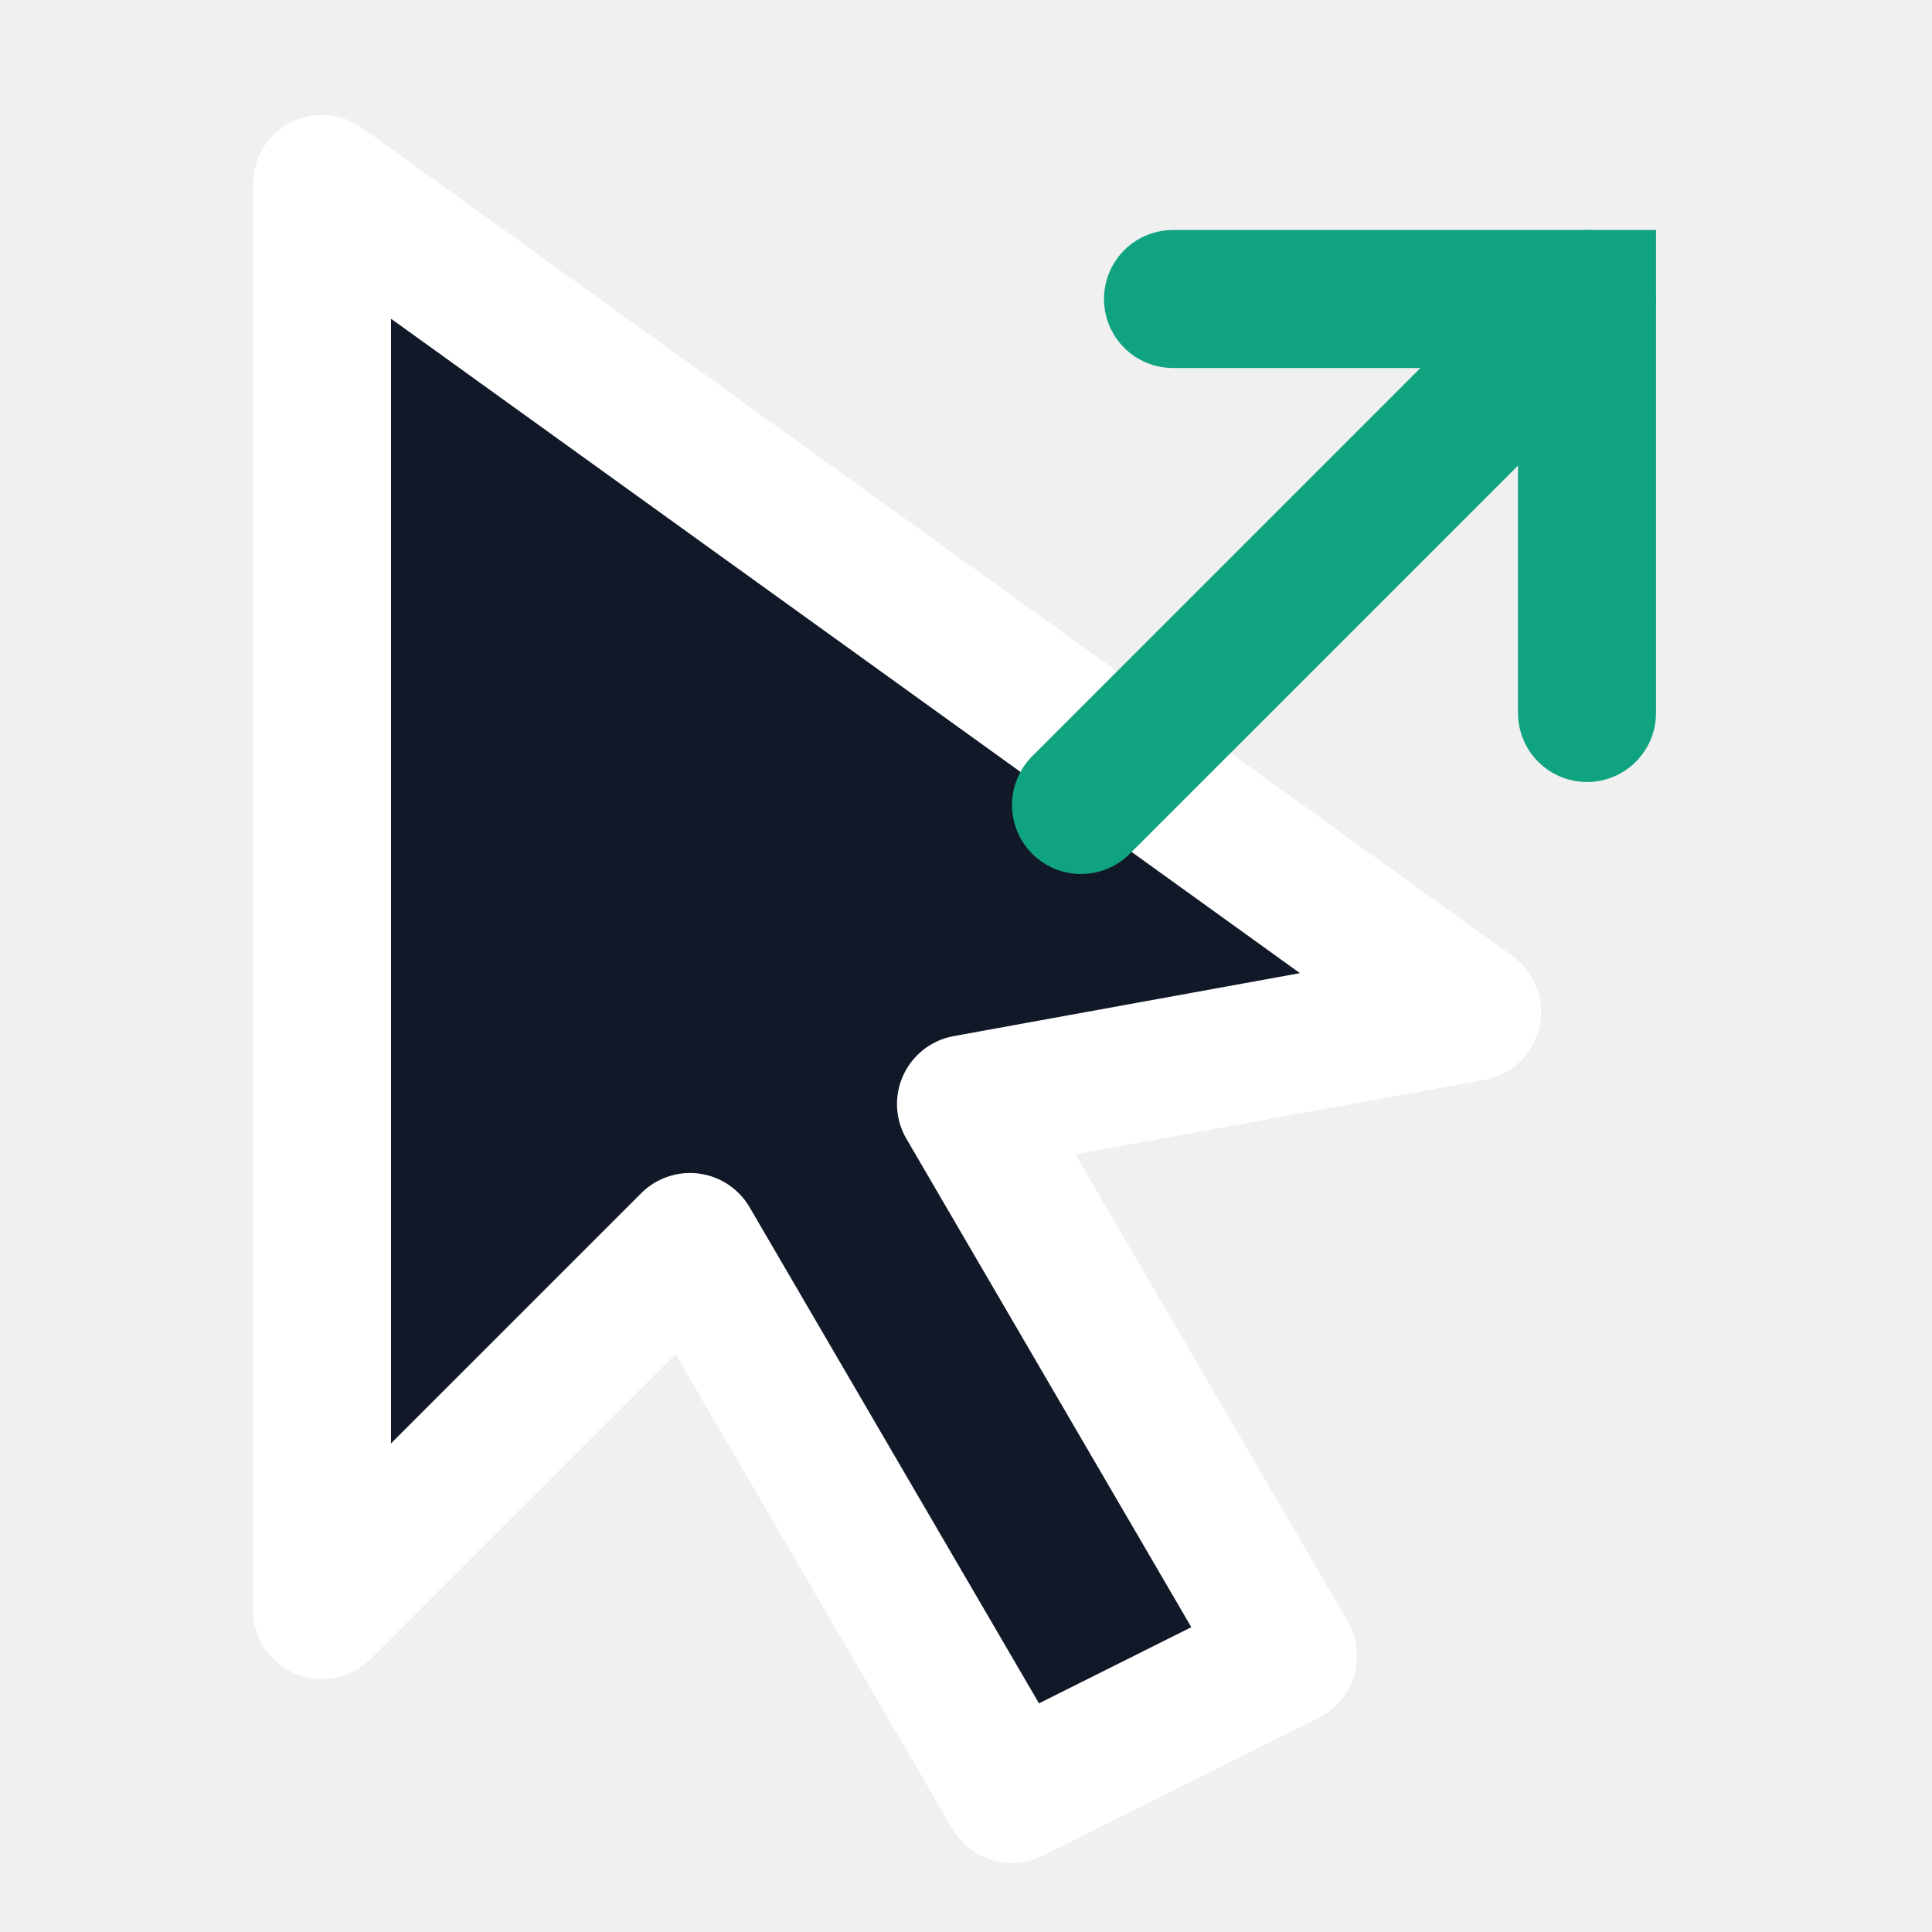
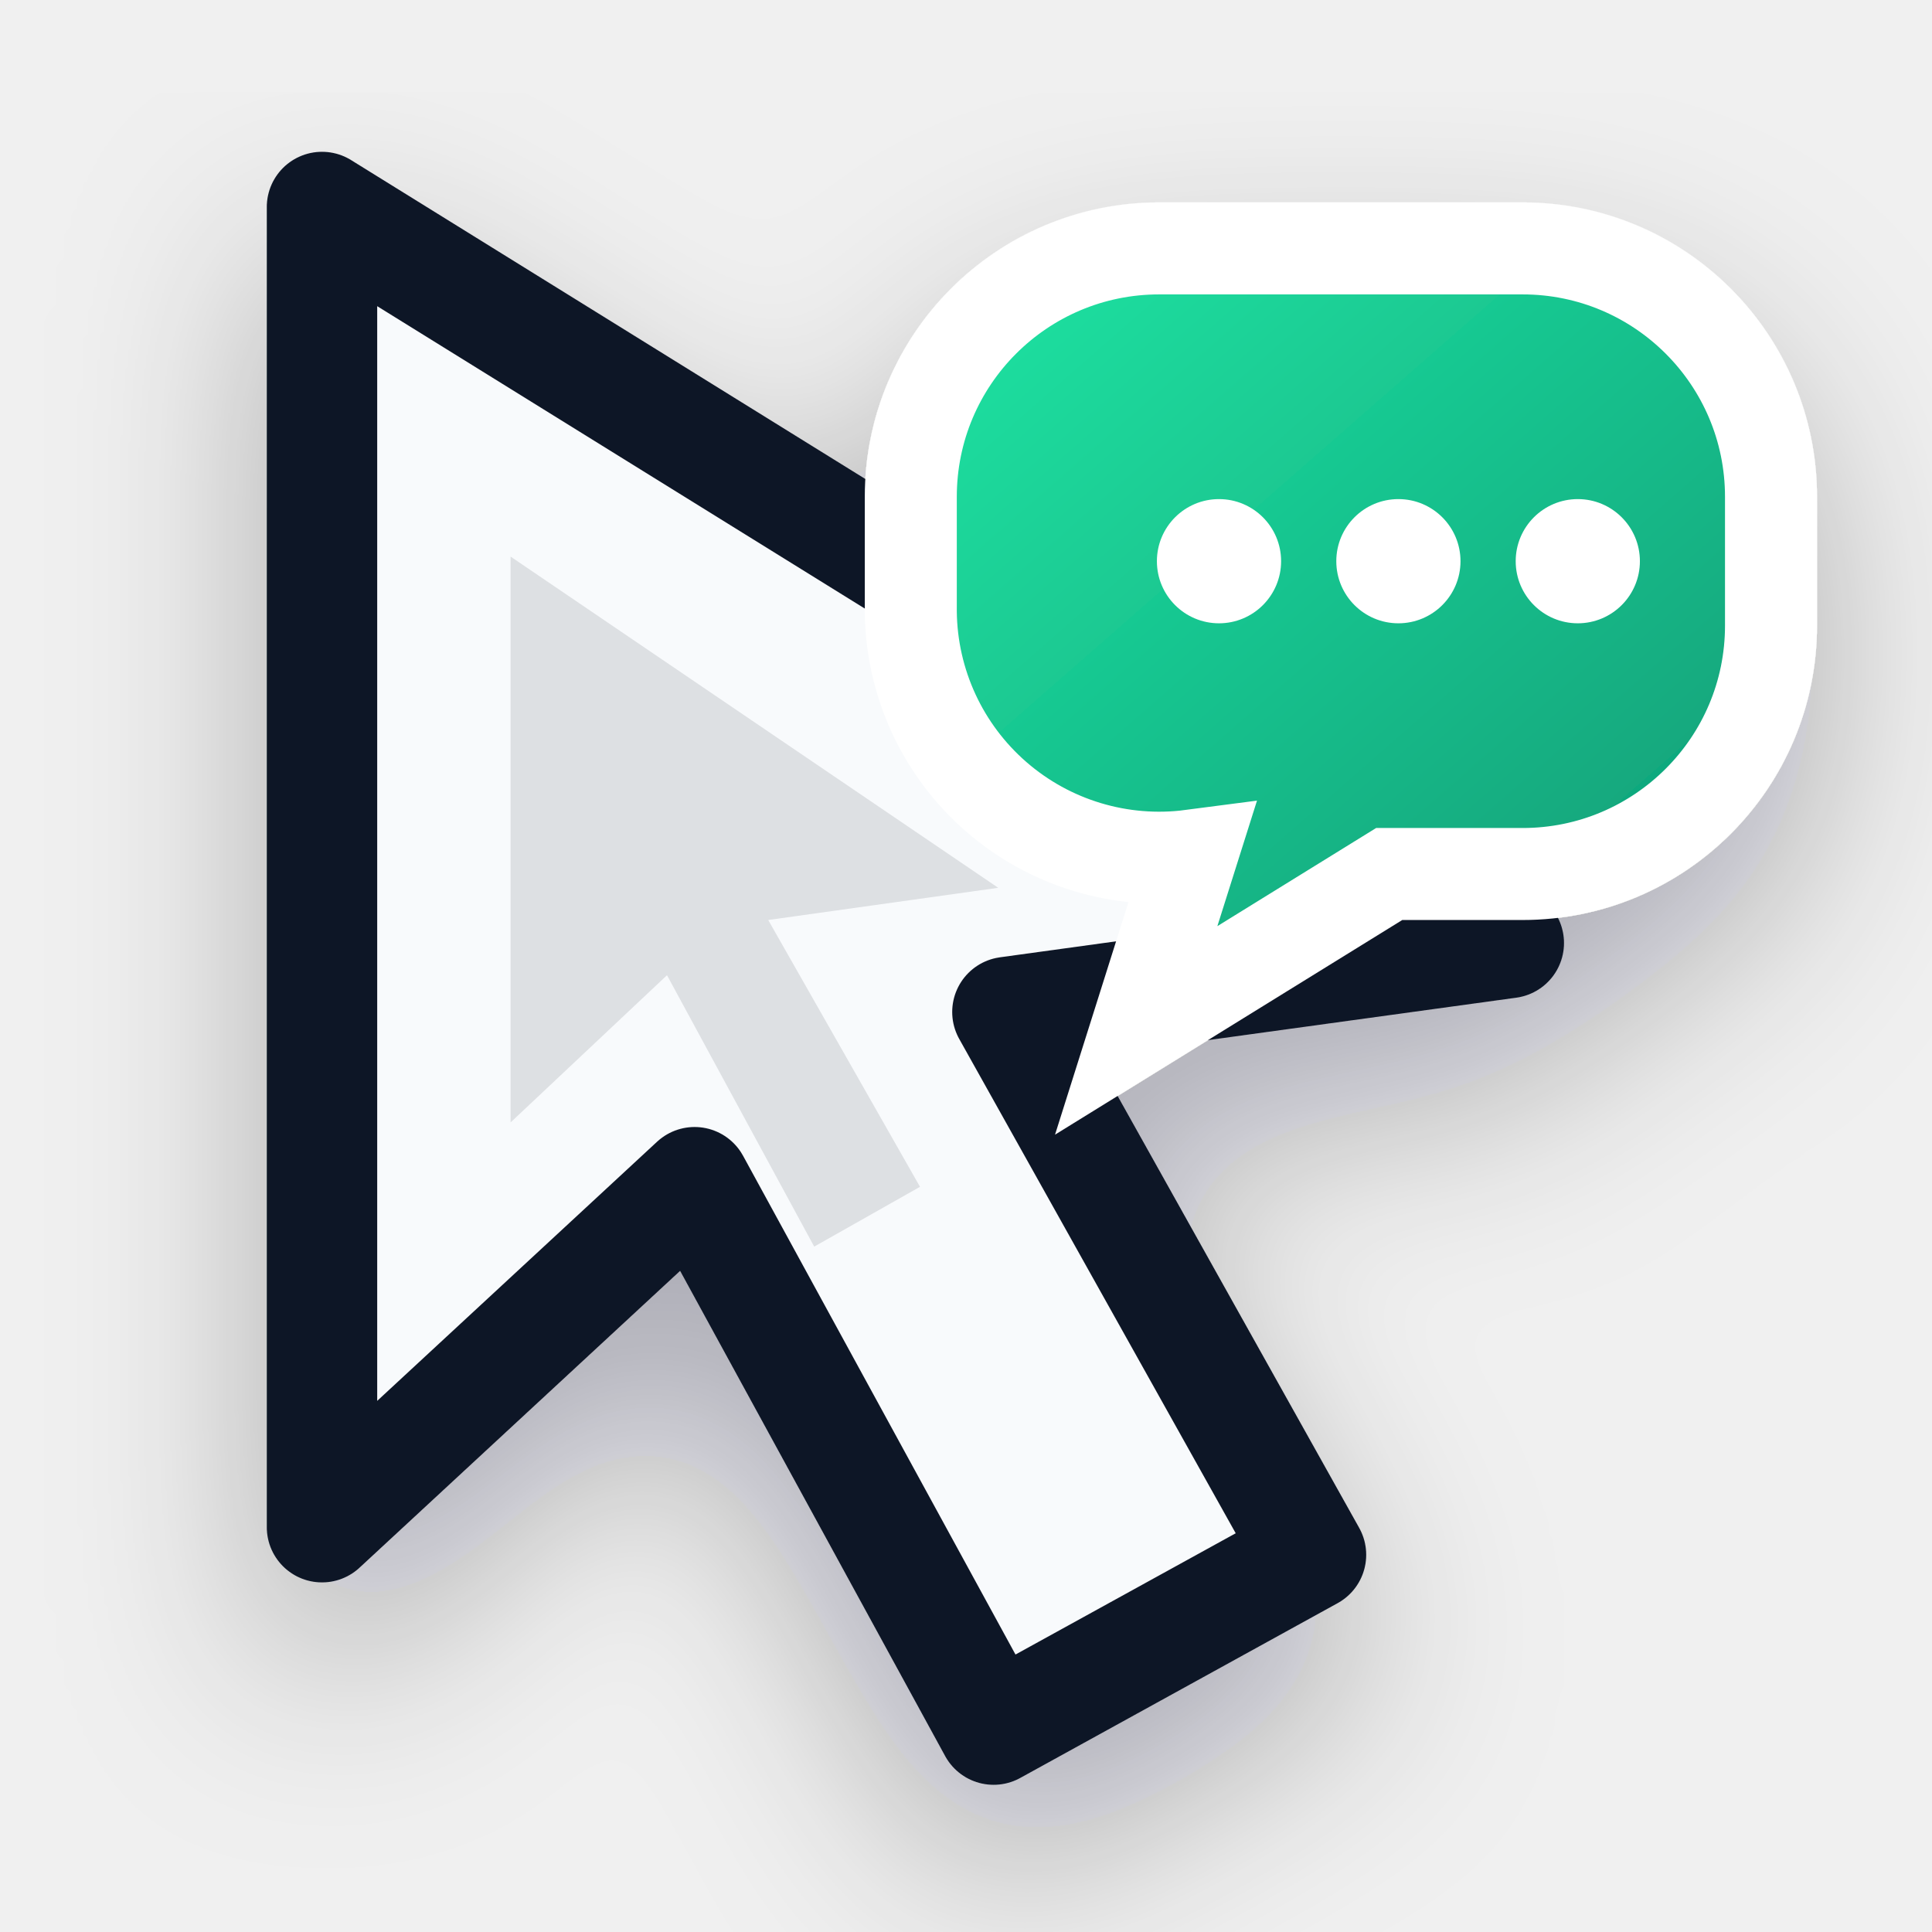
- <svg xmlns="http://www.w3.org/2000/svg" width="42" height="42" viewBox="0 0 42 42" fill="none">
-   <path d="M7 4l25 18-11 2 7 12-6 3-7-12-8 8V4z" fill="#111827" stroke="#ffffff" stroke-width="3" stroke-linejoin="round" />
-   <path d="M25.5 6.5h9v9" stroke="#10a37f" stroke-width="3" stroke-linecap="round" />
-   <path d="M34.5 6.5l-11 11" stroke="#10a37f" stroke-width="3" stroke-linecap="round" />
+ <svg xmlns="http://www.w3.org/2000/svg" width="42" height="42" viewBox="0 0 42 42" fill="none" role="img" aria-label="Opzero agent cursor">
+   <defs>
+     <linearGradient id="opzeroBadge" x1="23" y1="4" x2="37" y2="20" gradientUnits="userSpaceOnUse">
+       <stop stop-color="#20e3a2" />
+       <stop offset="1" stop-color="#0f9f78" />
+     </linearGradient>
+     <filter id="softShadow" x="-4" y="-2" width="50" height="50" color-interpolation-filters="sRGB">
+       <feDropShadow dx="0" dy="2" stdDeviation="2.2" flood-color="#020617" flood-opacity=".28" />
+     </filter>
+   </defs>
+   <g filter="url(#softShadow)">
+     <path d="M7 4.5v28.7l8.1-7.5 6.5 11.9 6.9-3.8-6.6-11.8 10.9-1.5L7 4.5Z" fill="#f8fafc" />
+     <path d="M7 4.5v28.7l8.1-7.5 6.5 11.9 6.9-3.8-6.6-11.8 10.9-1.5L7 4.5Z" stroke="#111827" stroke-width="2.4" stroke-linejoin="round" />
+     <path d="M11.1 12.1v12.3l3.4-3.2 3.2 5.9 2.3-1.3-3.3-5.8 5-.7-10.6-7.2Z" fill="#111827" opacity=".12" />
+     <path d="M25.2 5.4h7.9a5.4 5.4 0 0 1 5.4 5.4v2.8A5.4 5.4 0 0 1 33.1 19h-2.9l-5.5 3.4 1.2-3.8a5.4 5.4 0 0 1-6.1-5.3v-2.5a5.4 5.4 0 0 1 5.4-5.4Z" fill="url(#opzeroBadge)" stroke="#ffffff" stroke-width="2" />
+     <circle cx="26.5" cy="12.2" r="1.35" fill="#ffffff" />
+     <circle cx="30.4" cy="12.2" r="1.35" fill="#ffffff" />
+     <circle cx="34.3" cy="12.2" r="1.35" fill="#ffffff" />
+   </g>
</svg>
